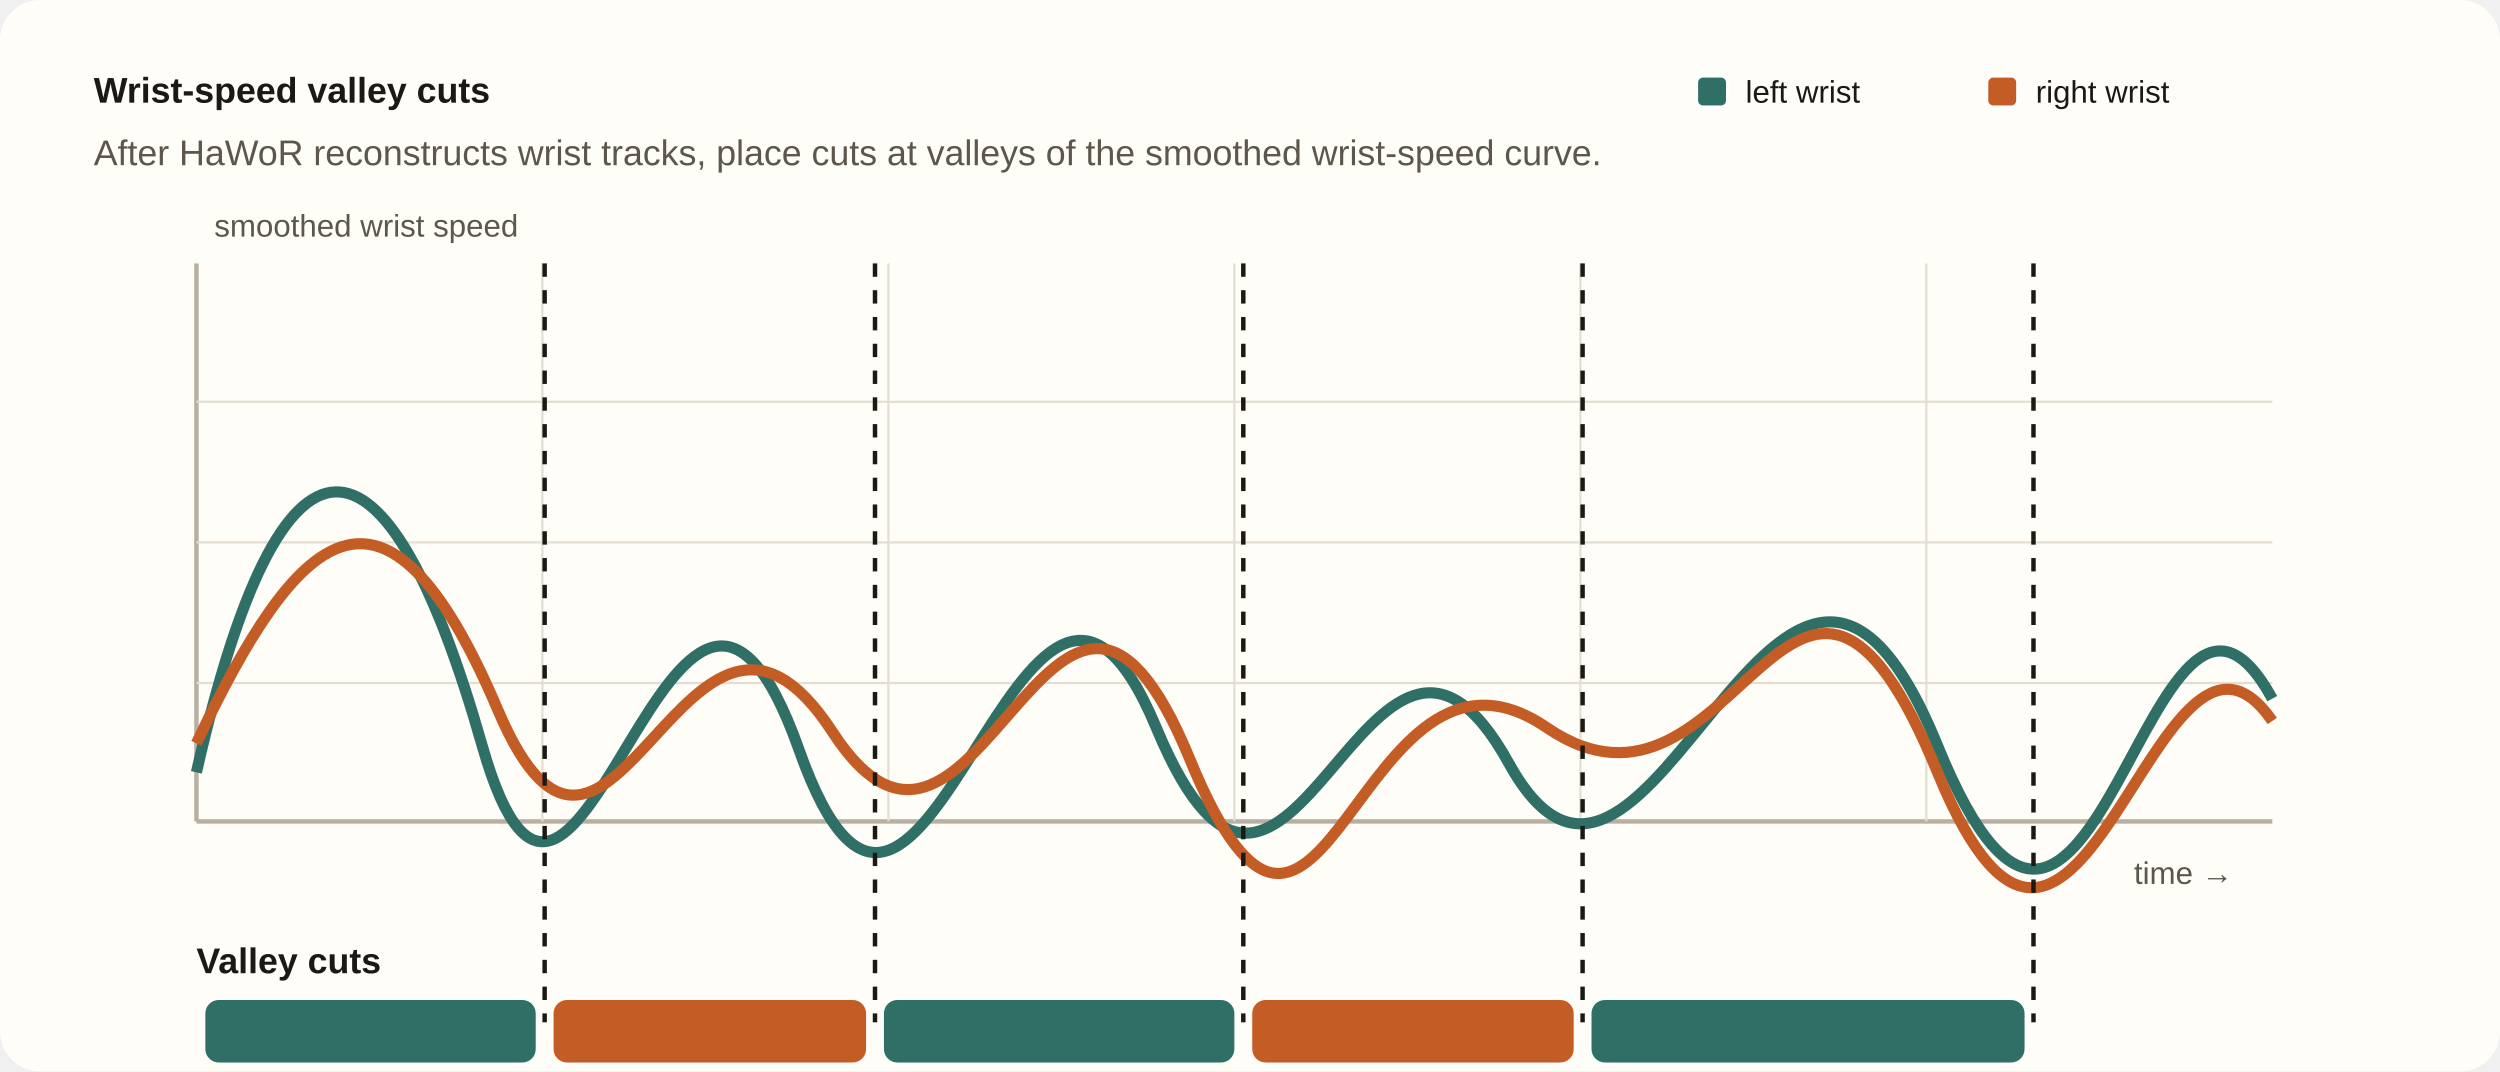
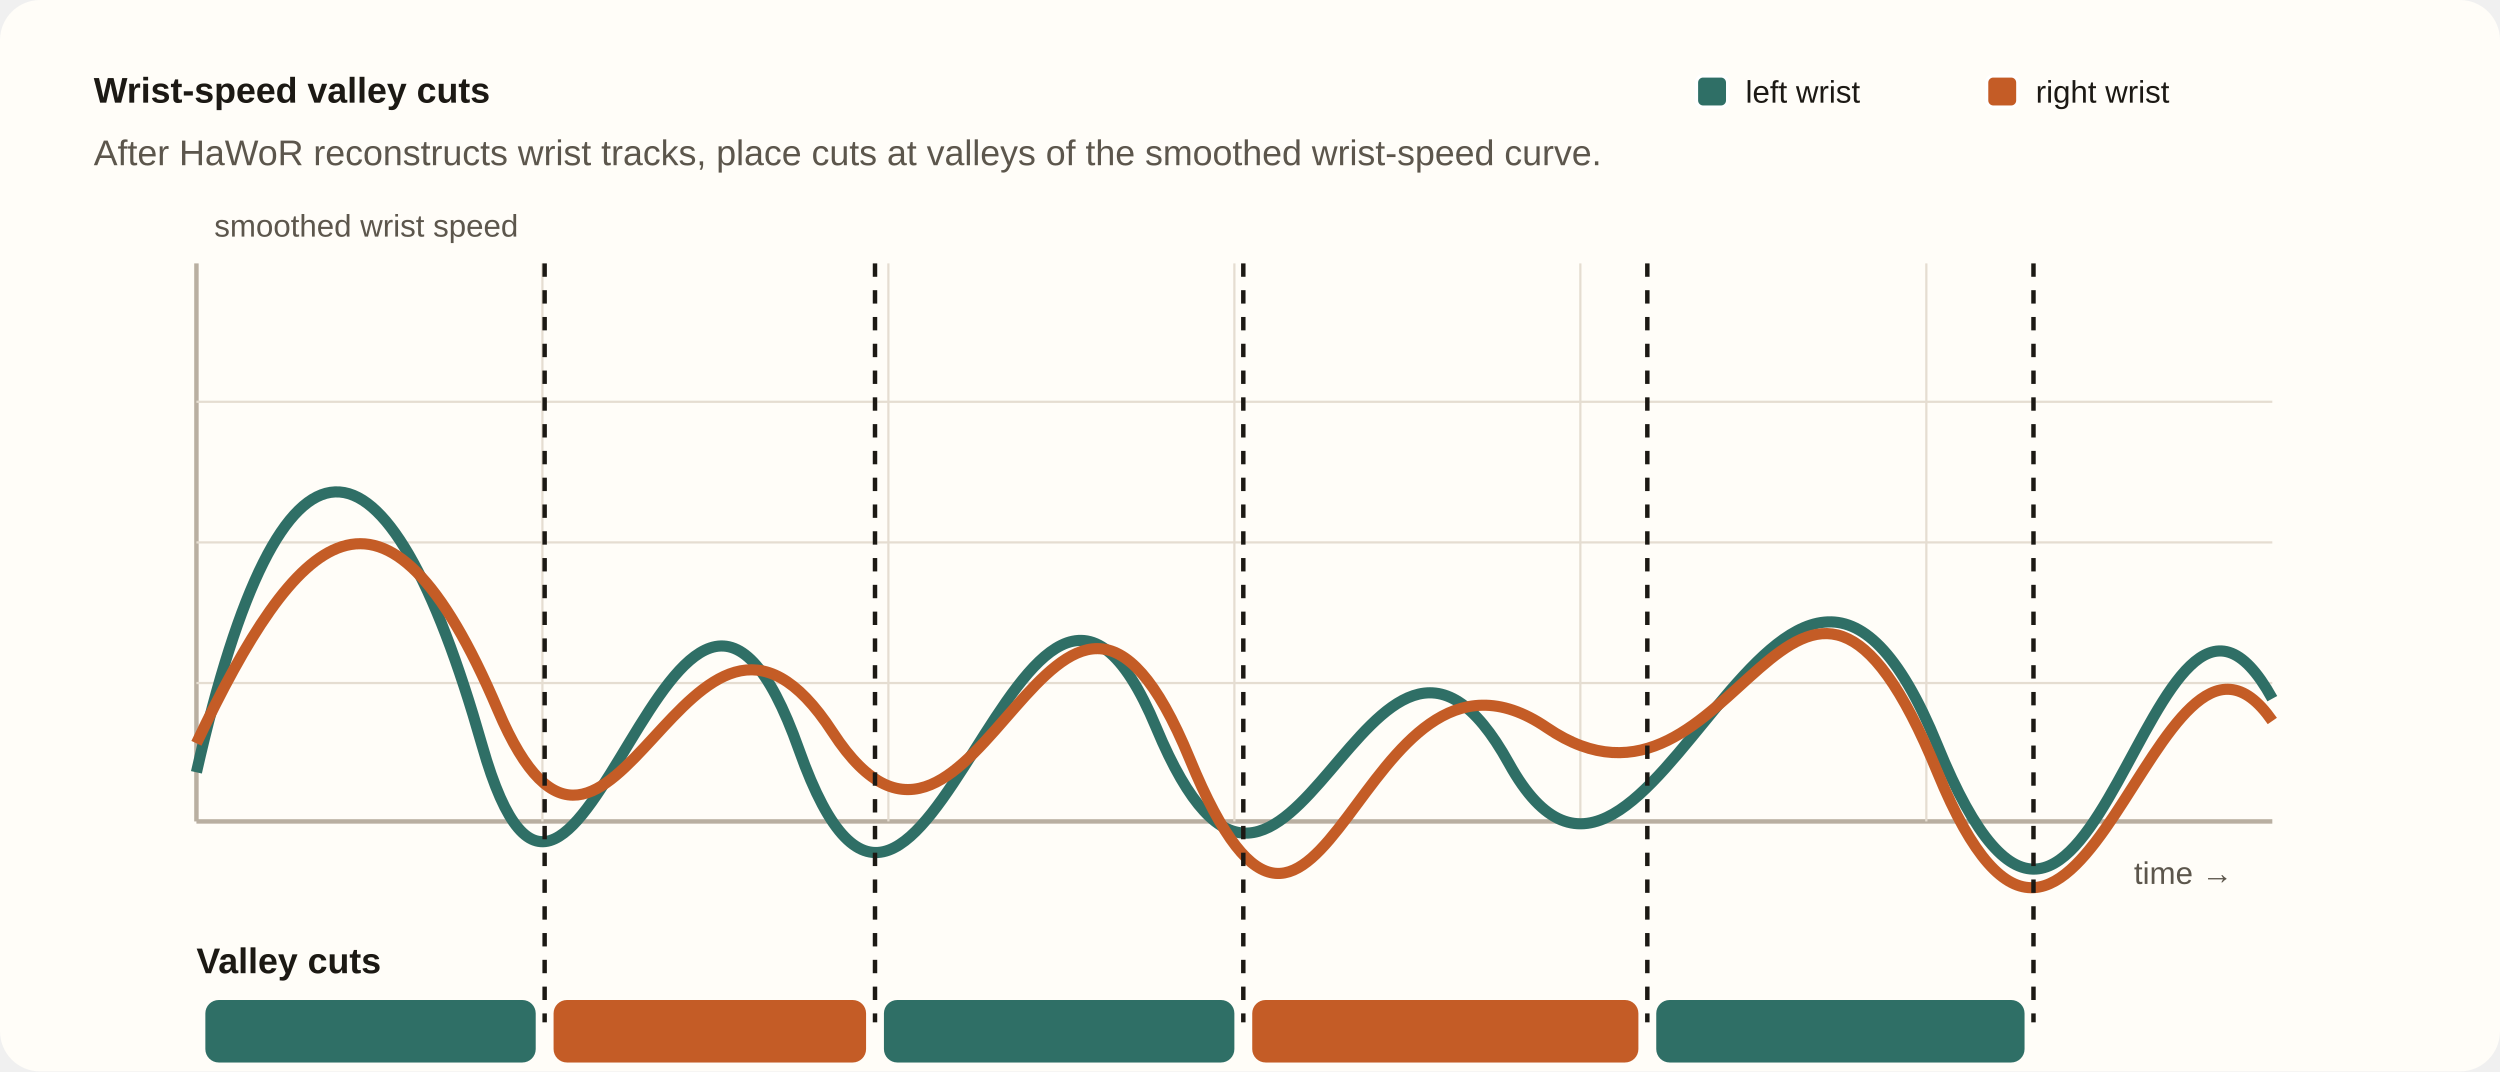
<svg xmlns="http://www.w3.org/2000/svg" viewBox="0 0 1120 480" role="img" aria-labelledby="title desc">
  <defs>
    <style>
      .bg{fill:#fffdf8}.ink{fill:#1c1914}.muted{fill:#5c564c}.grid{stroke:#e5ddd1;stroke-width:1}.axis{stroke:#b9afa1;stroke-width:2}
      .left{fill:none;stroke:#2f6f66;stroke-width:5}.right{fill:none;stroke:#c45c26;stroke-width:5}
      .cut{stroke:#1c1914;stroke-width:2;stroke-dasharray:6 6}.pred{fill:#2f6f66}.bad{fill:#c45c26}
      .swatch{stroke:#fff;stroke-width:1.5}
      .txt{font:16px "IBM Plex Sans",Arial,sans-serif}.small{font-size:14px}.label{font-weight:700}
    </style>
  </defs>
  <rect width="1120" height="480" rx="18" class="bg" />
  <text x="42" y="46" class="txt label ink">Wrist-speed valley cuts</text>
  <text x="42" y="74" class="txt muted">After HaWoR reconstructs wrist tracks, place cuts at valleys of the smoothed wrist-speed curve.</text>
  <g transform="translate(760,34)">
    <rect x="0" y="0" width="14" height="14" rx="3" fill="#2f6f66" class="swatch" />
    <text x="22" y="12" class="txt small ink">left wrist</text>
    <rect x="130" y="0" width="14" height="14" rx="3" fill="#c45c26" class="swatch" />
    <text x="152" y="12" class="txt small ink">right wrist</text>
  </g>
  <g transform="translate(88,118)">
    <line x1="0" y1="250" x2="930" y2="250" class="axis" />
    <line x1="0" y1="0" x2="0" y2="250" class="axis" />
    <g class="grid">
      <line x1="0" y1="62" x2="930" y2="62" />
      <line x1="0" y1="125" x2="930" y2="125" />
      <line x1="0" y1="188" x2="930" y2="188" />
      <line x1="155" y1="0" x2="155" y2="250" />
      <line x1="310" y1="0" x2="310" y2="250" />
      <line x1="465" y1="0" x2="465" y2="250" />
      <line x1="620" y1="0" x2="620" y2="250" />
      <line x1="775" y1="0" x2="775" y2="250" />
    </g>
    <path class="left" d="M0 228 C38 60,85 65,128 216 S214 60,270 218 S370 64,430 208 S525 110,588 224 S710 44,780 216 S875 95,930 195" />
    <path class="right" d="M0 215 C45 120,84 80,135 200 S220 110,285 210 S385 76,445 222 S520 150,605 208 S716 72,780 228 S878 130,930 205" />
    <g>
      <line x1="156" y1="0" x2="156" y2="340" class="cut" />
      <line x1="304" y1="0" x2="304" y2="340" class="cut" />
      <line x1="469" y1="0" x2="469" y2="340" class="cut" />
-       <line x1="621" y1="0" x2="621" y2="340" class="cut" />
+       <line x1="650" y1="0" x2="650" y2="340" class="cut" />
      <line x1="823" y1="0" x2="823" y2="340" class="cut" />
    </g>
    <text x="8" y="-12" class="txt small muted">smoothed wrist speed</text>
    <text x="868" y="278" class="txt small muted">time →</text>
    <text x="0" y="318" class="txt label ink">Valley cuts</text>
    <rect x="4" y="330" width="148" height="28" rx="6" class="pred" />
    <rect x="160" y="330" width="140" height="28" rx="6" class="bad" />
    <rect x="308" y="330" width="157" height="28" rx="6" class="pred" />
-     <rect x="473" y="330" width="144" height="28" rx="6" class="bad" />
-     <rect x="625" y="330" width="194" height="28" rx="6" class="pred" />
+     <rect x="473" y="330" width="173" height="28" rx="6" class="bad" />
+     <rect x="654" y="330" width="165" height="28" rx="6" class="pred" />
  </g>
</svg>
